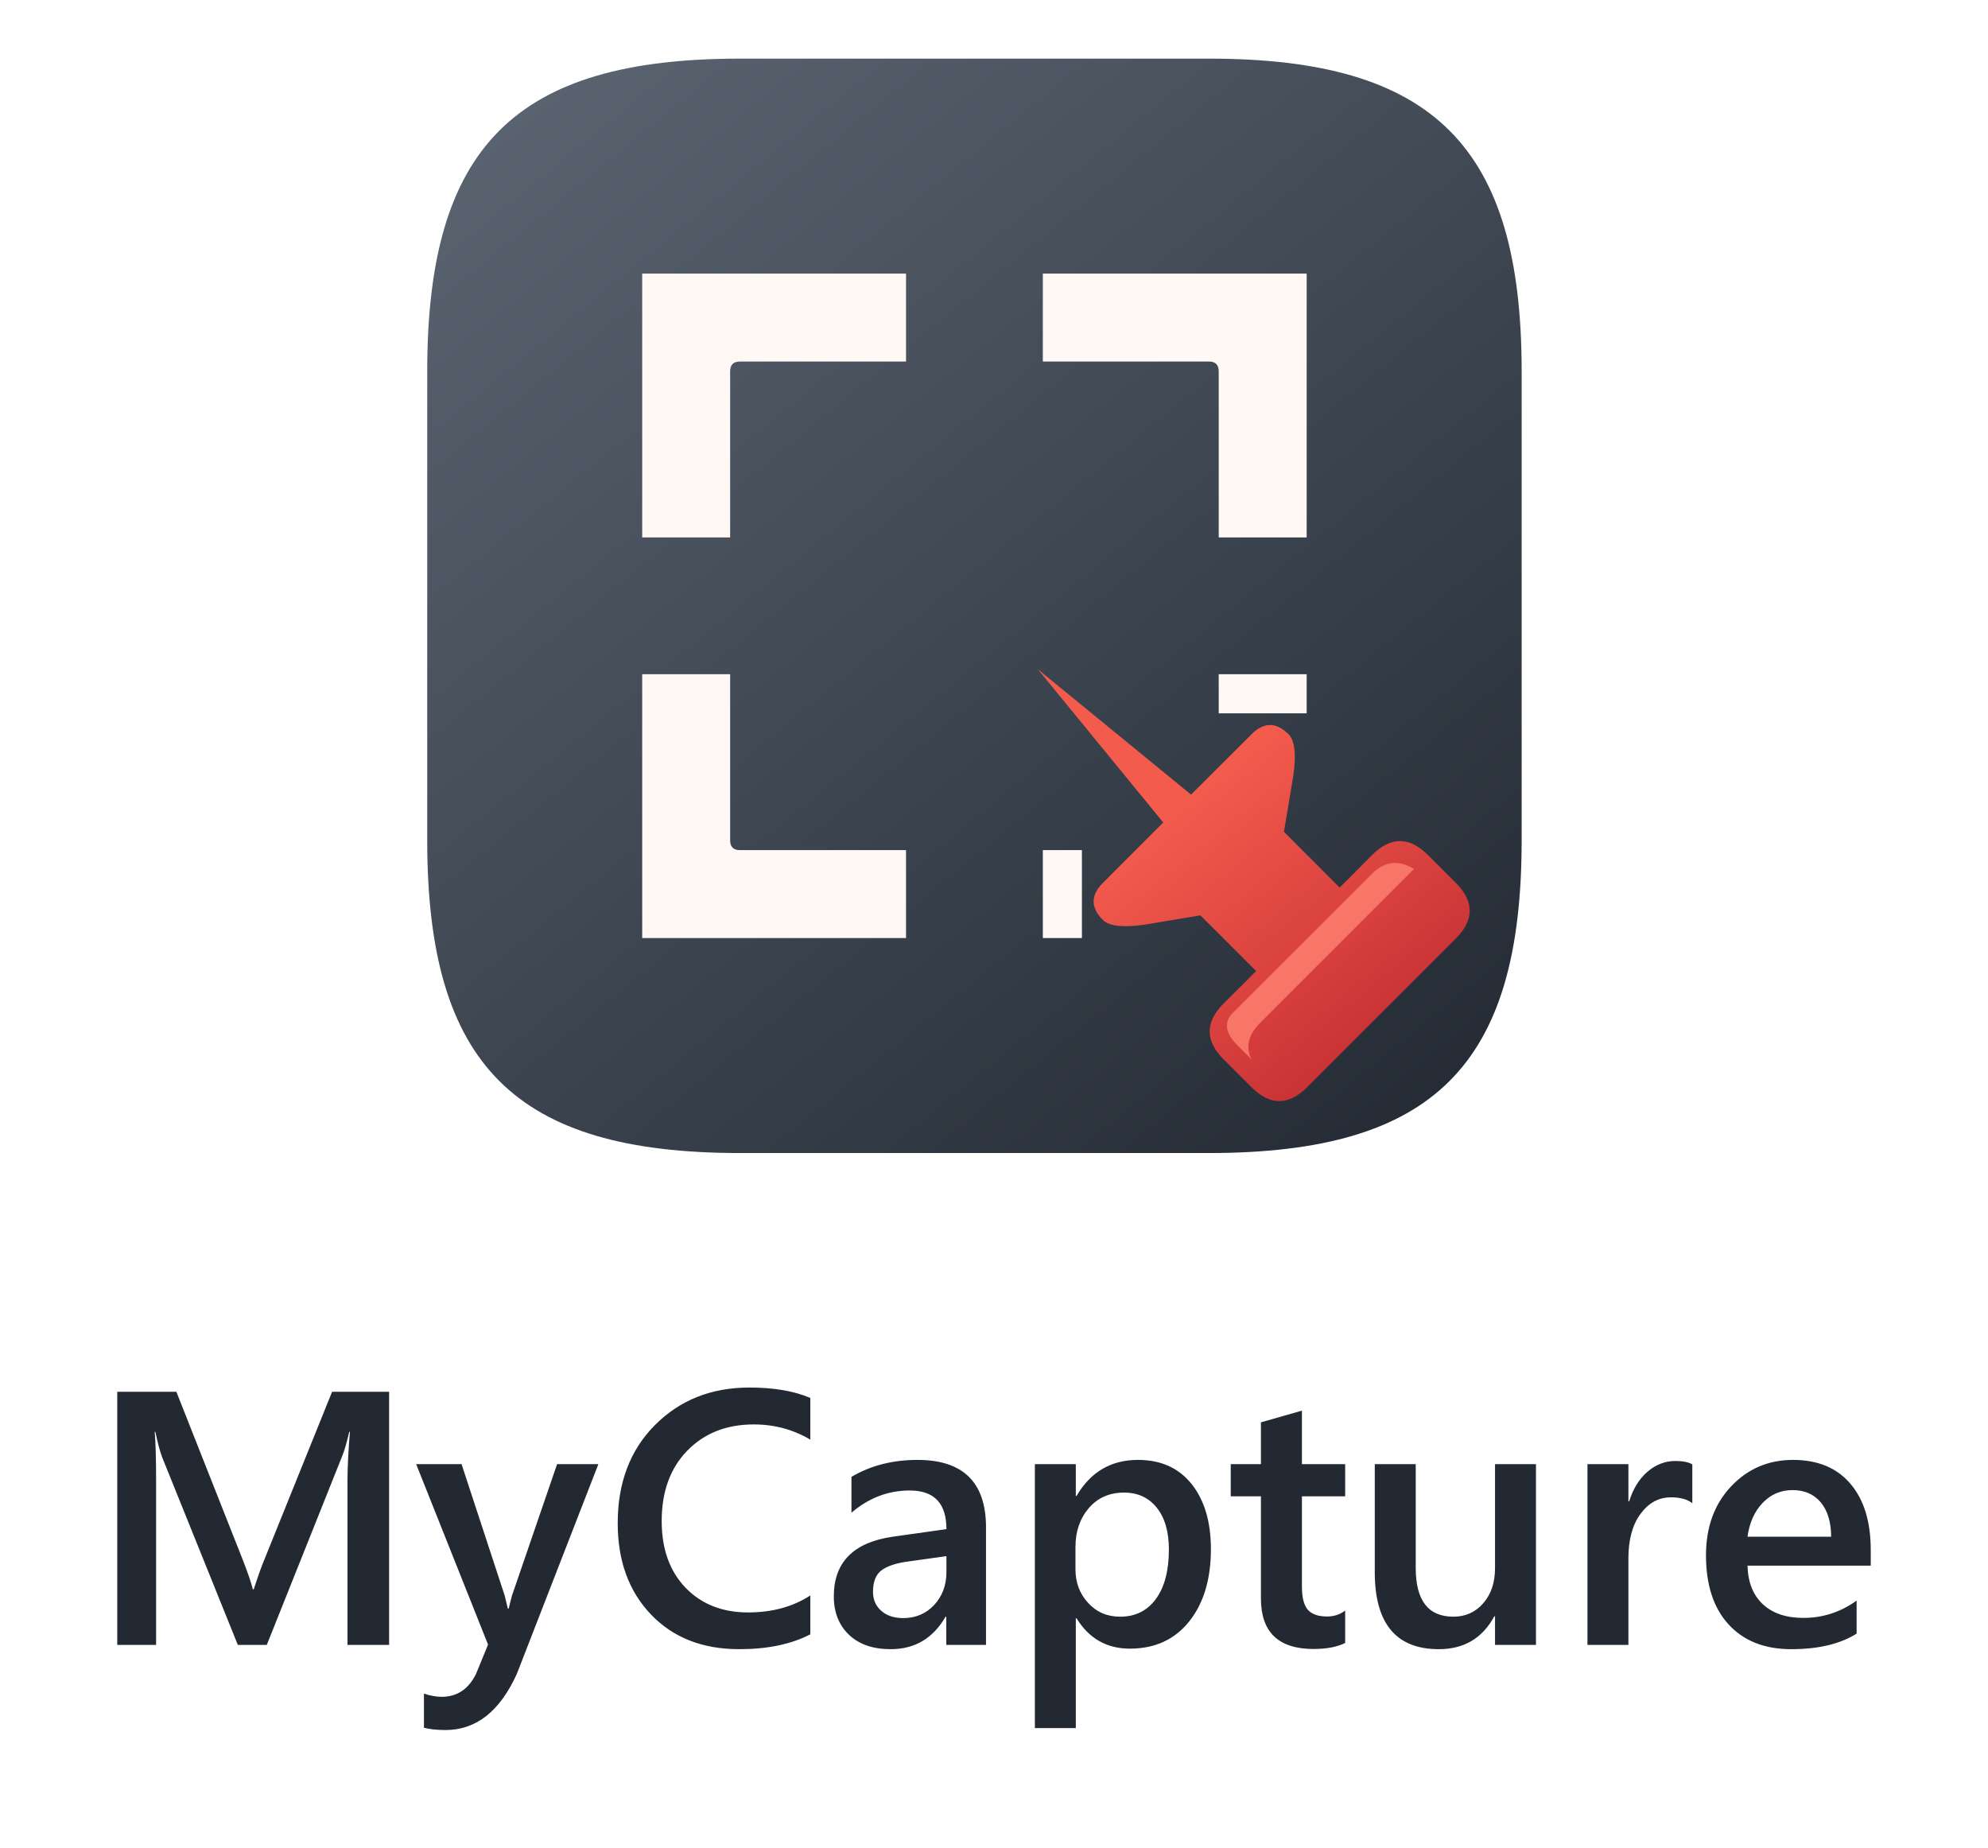
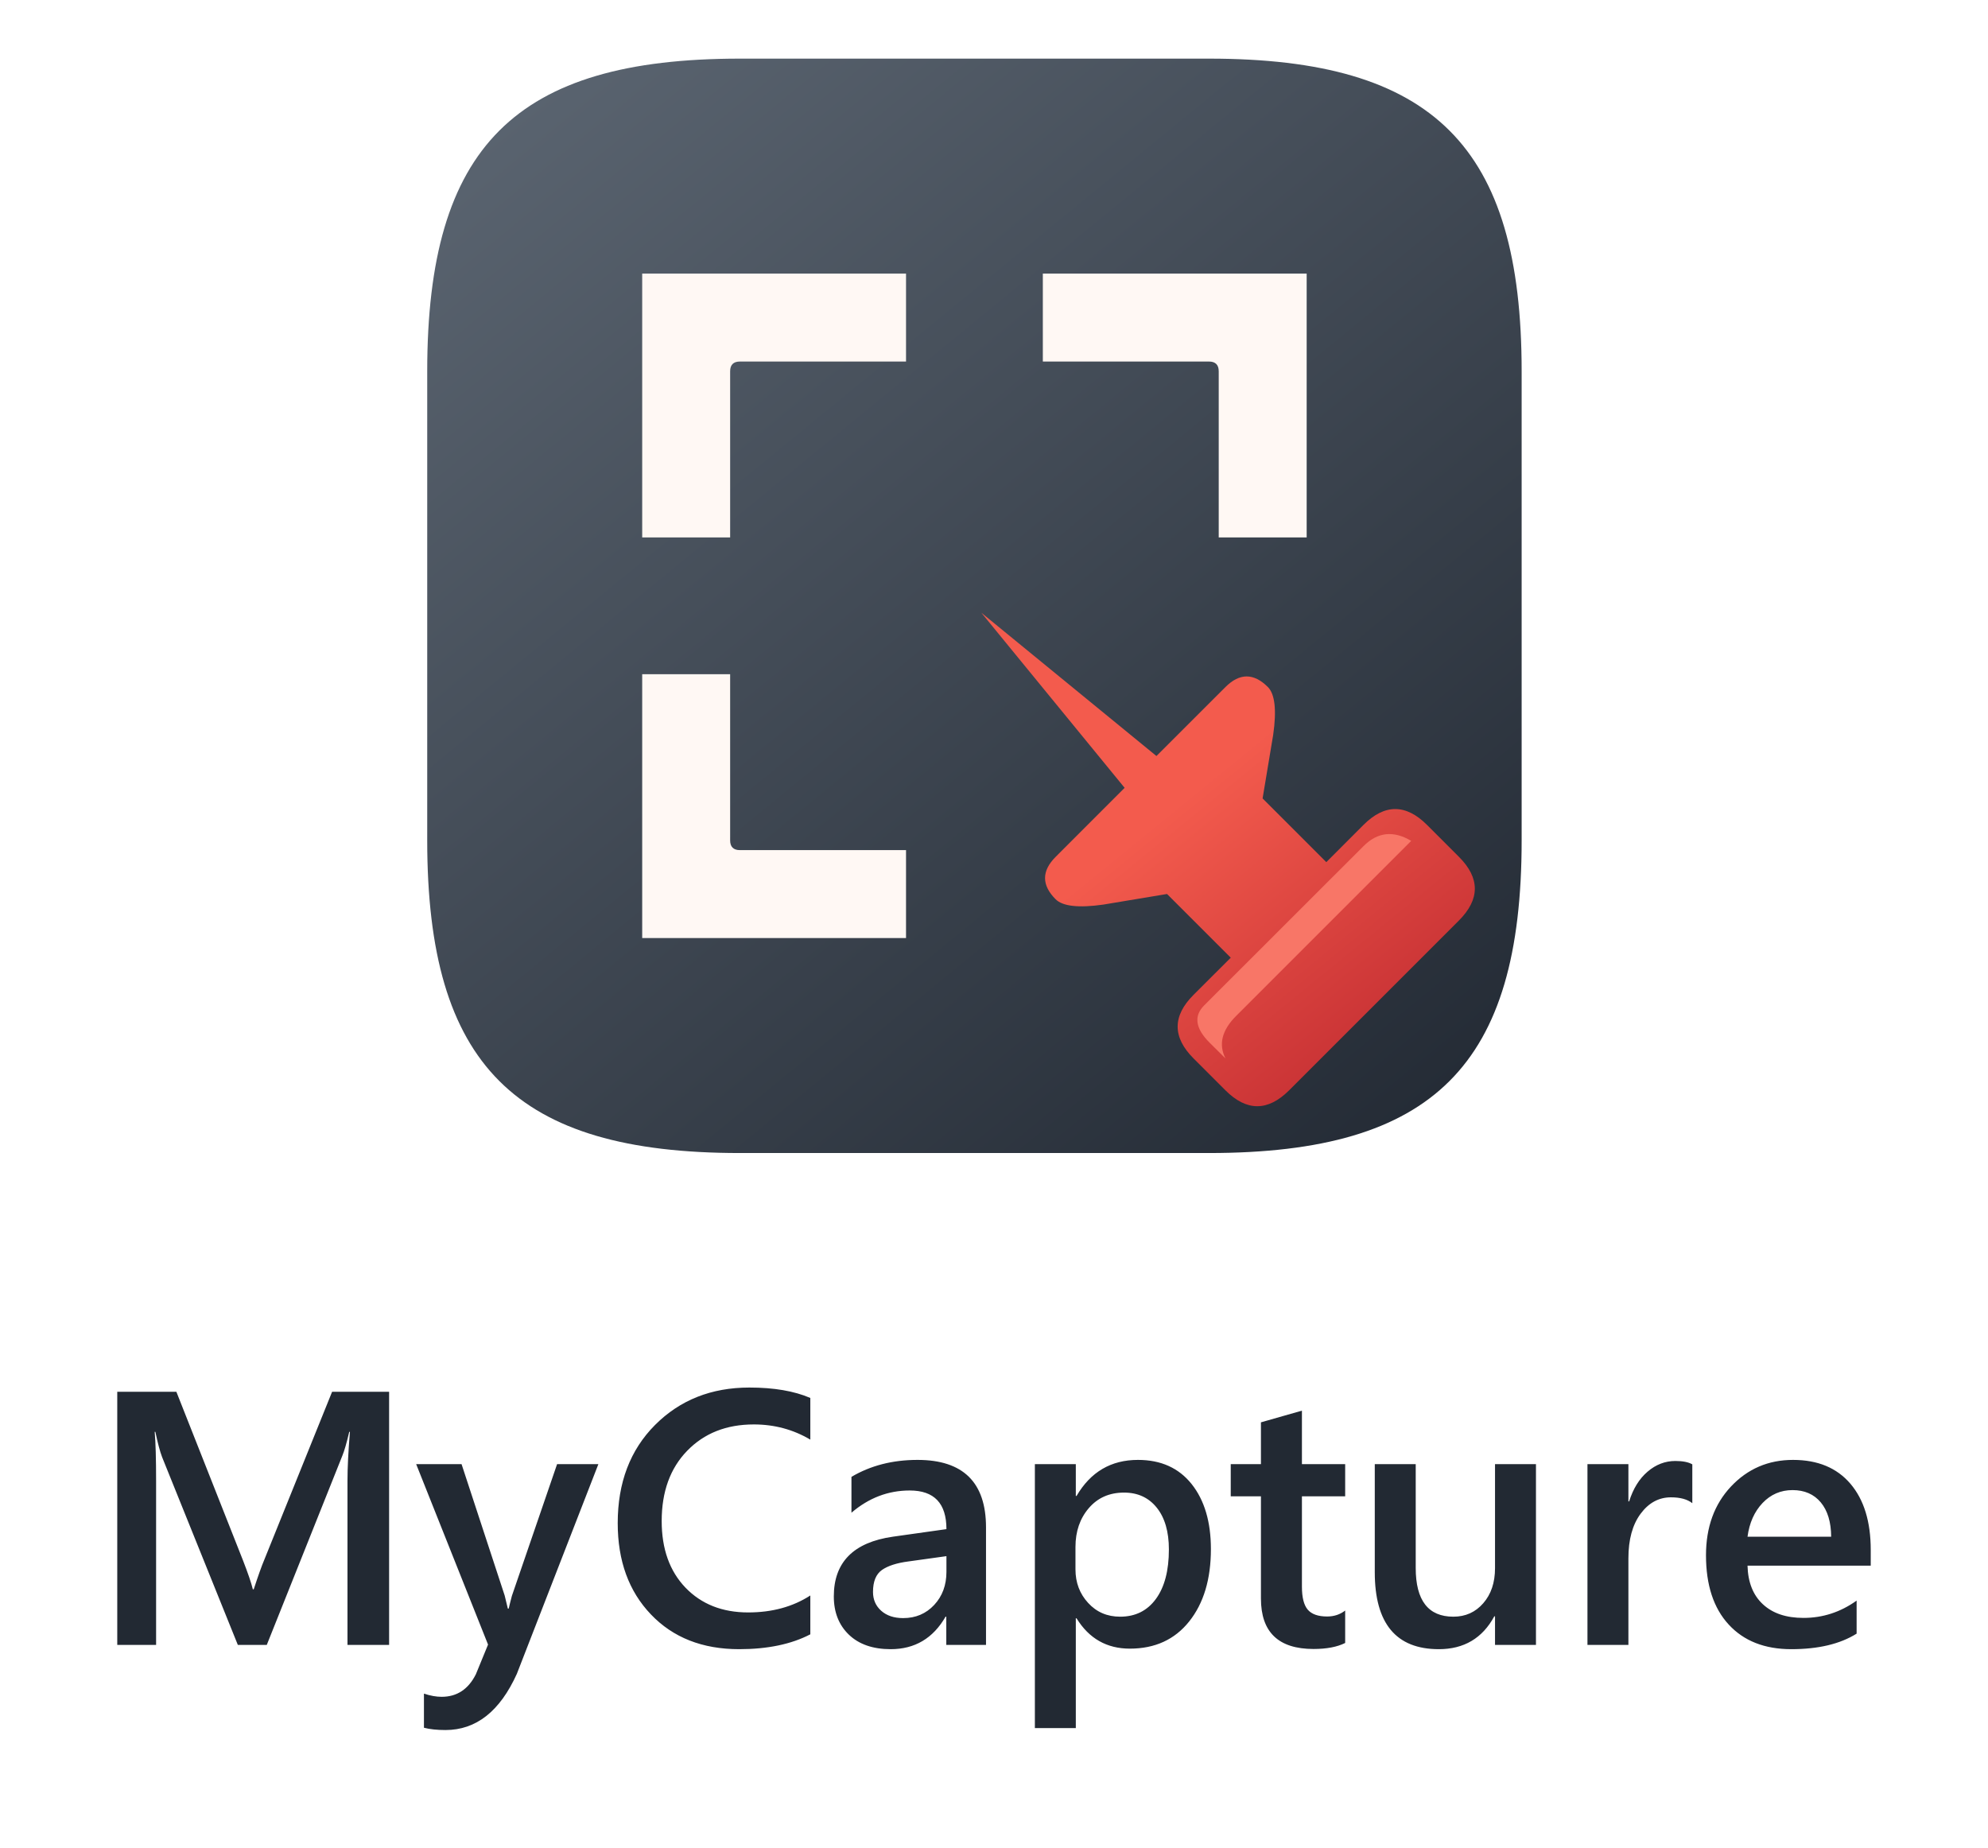
<svg xmlns="http://www.w3.org/2000/svg" viewBox="0 0 406.89 378.1" width="406.89" height="378.1">
  <defs>
    <linearGradient id="graphite" gradientUnits="userSpaceOnUse" x1="103.44" y1="12" x2="293.44" y2="244">
      <stop offset="0" stop-color="#5B6571" />
      <stop offset="1" stop-color="#222933" />
    </linearGradient>
    <linearGradient id="signal" gradientUnits="userSpaceOnUse" x1="245.44" y1="161" x2="298.44" y2="226">
      <stop offset="0" stop-color="#F35B4D" />
      <stop offset="1" stop-color="#BB252D" />
    </linearGradient>
  </defs>
  <path fill="url(#graphite)" fill-rule="nonzero" d="M151.44 12 L247.44 12 C293.44 12 311.44 30 311.44 76 L311.44 172 C311.44 218 293.44 236 247.44 236 L151.44 236 C105.44 236 87.44 218 87.44 172 L87.44 76 C87.44 30 105.44 12 151.44 12 Z" />
-   <path fill="#FFF8F4" fill-rule="evenodd" d="M213.44 174 L221.44 174 L221.44 192 L213.44 192 L213.44 174 Z M249.44 138 L267.44 138 L267.44 146 L249.44 146 L249.44 138 Z M131.44 138 L149.44 138 L149.44 172 C149.44 173.33 150.11 174 151.44 174 L185.44 174 L185.44 192 L131.44 192 L131.44 138 Z M213.44 56 L267.44 56 L267.44 110 L249.44 110 L249.44 76 C249.44 74.67 248.77 74 247.44 74 L213.44 74 L213.44 56 Z M131.44 56 L185.44 56 L185.44 74 L151.44 74 C150.11 74 149.44 74.67 149.44 76 L149.44 110 L131.44 110 L131.44 56 Z" />
-   <path fill="url(#signal)" fill-rule="nonzero" d="M212.42 136.98 L243.78 162.64 L256.14 150.3 C258.68 147.76 261.21 147.76 263.75 150.3 C265.01 151.56 265.33 154.41 264.7 158.84 L262.79 170.25 L274.2 181.66 L280.85 174.99 C284.65 171.2 288.46 171.2 292.25 174.99 L297.96 180.7 C301.76 184.5 301.76 188.31 297.96 192.1 L267.54 222.52 C263.75 226.32 259.94 226.32 256.14 222.52 L250.43 216.81 C246.64 213.02 246.64 209.21 250.43 205.41 L257.1 198.76 L245.69 187.35 L234.28 189.26 C229.85 189.89 227 189.57 225.74 188.31 C223.2 185.77 223.2 183.24 225.74 180.7 L238.08 168.34 L212.42 136.98 Z" />
-   <path fill="#F87667" fill-rule="nonzero" d="M284.89 176.66 C286.31 176.5 287.83 176.9 289.41 177.85 L258.05 209.21 C255.51 211.74 254.87 214.28 256.14 216.81 L253.29 213.97 C250.75 211.43 250.43 209.21 252.34 207.3 L280.85 178.8 C282.11 177.53 283.46 176.83 284.89 176.66 Z" />
+   <path fill="#FFF8F4" fill-rule="evenodd" d="M131.44 138 L149.44 138 L149.44 172 C149.44 173.33 150.11 174 151.44 174 L185.44 174 L185.44 192 L131.44 192 L131.44 138 Z M213.44 56 L267.44 56 L267.44 110 L249.44 110 L249.44 76 C249.44 74.67 248.77 74 247.44 74 L213.44 74 L213.44 56 Z M131.44 56 L185.44 56 L185.44 74 L151.44 74 C150.11 74 149.44 74.67 149.44 76 L149.44 110 L131.44 110 L131.44 56 Z" />
+   <path fill="url(#signal)" fill-rule="nonzero" d="M200.85 125.41 L236.69 154.74 L250.82 140.62 C253.71 137.73 256.61 137.73 259.5 140.62 C260.94 142.06 261.31 145.33 260.59 150.38 L258.42 163.42 L271.46 176.46 L279.06 168.85 C283.39 164.51 287.74 164.51 292.08 168.85 L298.61 175.38 C302.94 179.71 302.94 184.06 298.61 188.4 L263.84 223.17 C259.5 227.5 255.15 227.5 250.82 223.17 L244.29 216.64 C239.95 212.3 239.95 207.95 244.29 203.62 L251.9 196.02 L238.86 182.98 L225.82 185.15 C220.77 185.87 217.5 185.5 216.06 184.06 C213.17 181.17 213.17 178.27 216.06 175.38 L230.18 161.25 L200.85 125.41 Z" />
+   <path fill="#F87667" fill-rule="nonzero" d="M283.66 170.75 C285.3 170.58 287.02 171.02 288.83 172.11 L252.99 207.95 C250.1 210.85 249.36 213.74 250.82 216.64 L247.55 213.39 C244.66 210.5 244.29 207.95 246.46 205.78 L279.06 173.2 C280.5 171.74 282.03 170.94 283.66 170.75 Z" />
  <path fill="#222933" fill-rule="nonzero" d="M193.71 318.51 L185.95 319.59 C183.54 319.9 181.72 320.49 180.51 321.34 C179.29 322.2 178.68 323.7 178.68 325.84 C178.68 327.41 179.24 328.69 180.36 329.69 C181.48 330.69 182.98 331.19 184.86 331.19 C187.41 331.19 189.53 330.29 191.2 328.5 C192.88 326.7 193.71 324.44 193.71 321.72 L193.71 318.51 Z M230.06 305.5 C227.07 305.5 224.67 306.56 222.85 308.68 C221.03 310.8 220.12 313.45 220.12 316.63 L220.12 321.22 C220.12 323.91 220.98 326.2 222.71 328.08 C224.43 329.96 226.61 330.9 229.26 330.9 C232.37 330.9 234.81 329.69 236.58 327.27 C238.35 324.85 239.24 321.47 239.24 317.13 C239.24 313.5 238.41 310.65 236.76 308.59 C235.11 306.53 232.88 305.5 230.06 305.5 Z M366.88 304.99 C364.47 304.99 362.43 305.87 360.75 307.63 C359.08 309.39 358.05 311.69 357.67 314.53 L374.79 314.53 C374.77 311.52 374.06 309.18 372.66 307.5 C371.26 305.83 369.34 304.99 366.88 304.99 Z M281.38 299.68 L289.76 299.68 L289.76 320.93 C289.76 327.58 292.33 330.9 297.46 330.9 C299.94 330.9 301.98 329.99 303.58 328.15 C305.18 326.32 305.99 323.93 305.99 320.96 L305.99 299.68 L314.37 299.68 L314.37 336.68 L305.99 336.68 L305.99 330.83 L305.84 330.83 C303.41 335.31 299.63 337.55 294.49 337.55 C285.75 337.55 281.38 332.3 281.38 321.79 L281.38 299.68 Z M85.18 299.68 L94.47 299.68 L103.29 326.56 C103.38 326.9 103.6 327.79 103.94 329.24 L104.12 329.24 C104.24 328.68 104.46 327.82 104.77 326.64 L114.02 299.68 L122.47 299.68 L105.78 342.61 C102.31 350.27 97.45 354.1 91.18 354.1 C89.42 354.1 87.95 353.94 86.77 353.63 L86.77 346.65 C88.1 347.09 89.3 347.3 90.39 347.3 C93.52 347.3 95.86 345.76 97.4 342.68 L99.89 336.61 L85.18 299.68 Z M342.9 299.03 C344.42 299.03 345.58 299.26 346.37 299.72 L346.37 307.67 C345.36 306.87 343.9 306.47 342 306.47 C339.52 306.47 337.45 307.59 335.79 309.83 C334.12 312.08 333.29 315.12 333.29 318.98 L333.29 336.68 L324.91 336.68 L324.91 299.68 L333.29 299.68 L333.29 307.31 L333.44 307.31 C334.26 304.7 335.51 302.67 337.21 301.22 C338.91 299.76 340.81 299.03 342.9 299.03 Z M366.99 298.81 C372.05 298.81 375.96 300.44 378.73 303.69 C381.5 306.94 382.89 311.46 382.89 317.24 L382.89 320.46 L357.67 320.46 C357.76 323.88 358.82 326.52 360.83 328.37 C362.84 330.23 365.6 331.15 369.12 331.15 C373.07 331.15 376.7 329.97 380 327.61 L380 334.37 C376.62 336.49 372.17 337.55 366.63 337.55 C361.18 337.55 356.91 335.87 353.82 332.51 C350.72 329.15 349.17 324.42 349.17 318.33 C349.17 312.57 350.88 307.88 354.29 304.25 C357.7 300.63 361.93 298.81 366.99 298.81 Z M232.91 298.81 C237.61 298.81 241.27 300.46 243.9 303.76 C246.52 307.06 247.84 311.5 247.84 317.06 C247.84 323.23 246.35 328.17 243.39 331.88 C240.43 335.59 236.38 337.44 231.25 337.44 C226.53 337.44 222.89 335.37 220.34 331.23 L220.19 331.23 L220.19 353.7 L211.81 353.7 L211.81 299.68 L220.19 299.68 L220.19 306.19 L220.34 306.19 C223.21 301.27 227.4 298.81 232.91 298.81 Z M187.79 298.81 C197.13 298.81 201.81 303.42 201.81 312.62 L201.81 336.68 L193.68 336.68 L193.68 330.9 L193.53 330.9 C190.98 335.33 187.23 337.55 182.3 337.55 C178.66 337.55 175.81 336.56 173.75 334.59 C171.69 332.61 170.66 330 170.66 326.75 C170.66 319.76 174.68 315.69 182.73 314.53 L193.71 312.98 C193.71 307.7 191.21 305.07 186.2 305.07 C181.79 305.07 177.82 306.58 174.27 309.62 L174.27 302.28 C178.18 299.97 182.68 298.81 187.79 298.81 Z M266.47 288.73 L266.47 299.68 L275.32 299.68 L275.32 306.26 L266.47 306.26 L266.47 324.76 C266.47 326.95 266.86 328.52 267.66 329.46 C268.45 330.39 269.78 330.86 271.63 330.86 C273.05 330.86 274.28 330.45 275.32 329.64 L275.32 336.28 C273.68 337.1 271.52 337.51 268.85 337.51 C261.67 337.51 258.08 334.07 258.08 327.18 L258.08 306.26 L251.9 306.26 L251.9 299.68 L258.08 299.68 L258.08 291.12 L266.47 288.73 Z M24 284.87 L36.1 284.87 L49.73 319.37 C50.76 322.02 51.44 324 51.75 325.3 L51.93 325.3 C52.82 322.58 53.54 320.55 54.1 319.23 L67.97 284.87 L79.64 284.87 L79.64 336.68 L71.12 336.68 L71.12 303.15 C71.12 300.4 71.29 297.04 71.62 293.07 L71.48 293.07 C70.95 295.33 70.48 296.96 70.07 297.95 L54.6 336.68 L48.68 336.68 L33.18 298.24 C32.74 297.1 32.29 295.38 31.8 293.07 L31.66 293.07 C31.85 295.14 31.95 298.53 31.95 303.22 L31.95 336.68 L24 336.68 L24 284.87 Z M153.38 284 C158.4 284 162.55 284.71 165.85 286.13 L165.85 294.66 C162.36 292.59 158.5 291.55 154.29 291.55 C148.68 291.55 144.13 293.35 140.65 296.94 C137.17 300.52 135.43 305.32 135.43 311.32 C135.43 317.03 137.05 321.57 140.3 324.96 C143.56 328.34 147.83 330.03 153.13 330.03 C158.02 330.03 162.26 328.88 165.85 326.56 L165.85 334.51 C161.95 336.54 157.09 337.55 151.29 337.55 C143.77 337.55 137.75 335.18 133.22 330.43 C128.69 325.69 126.43 319.46 126.43 311.75 C126.43 303.46 128.98 296.77 134.07 291.66 C139.17 286.55 145.6 284 153.38 284 Z" />
</svg>
